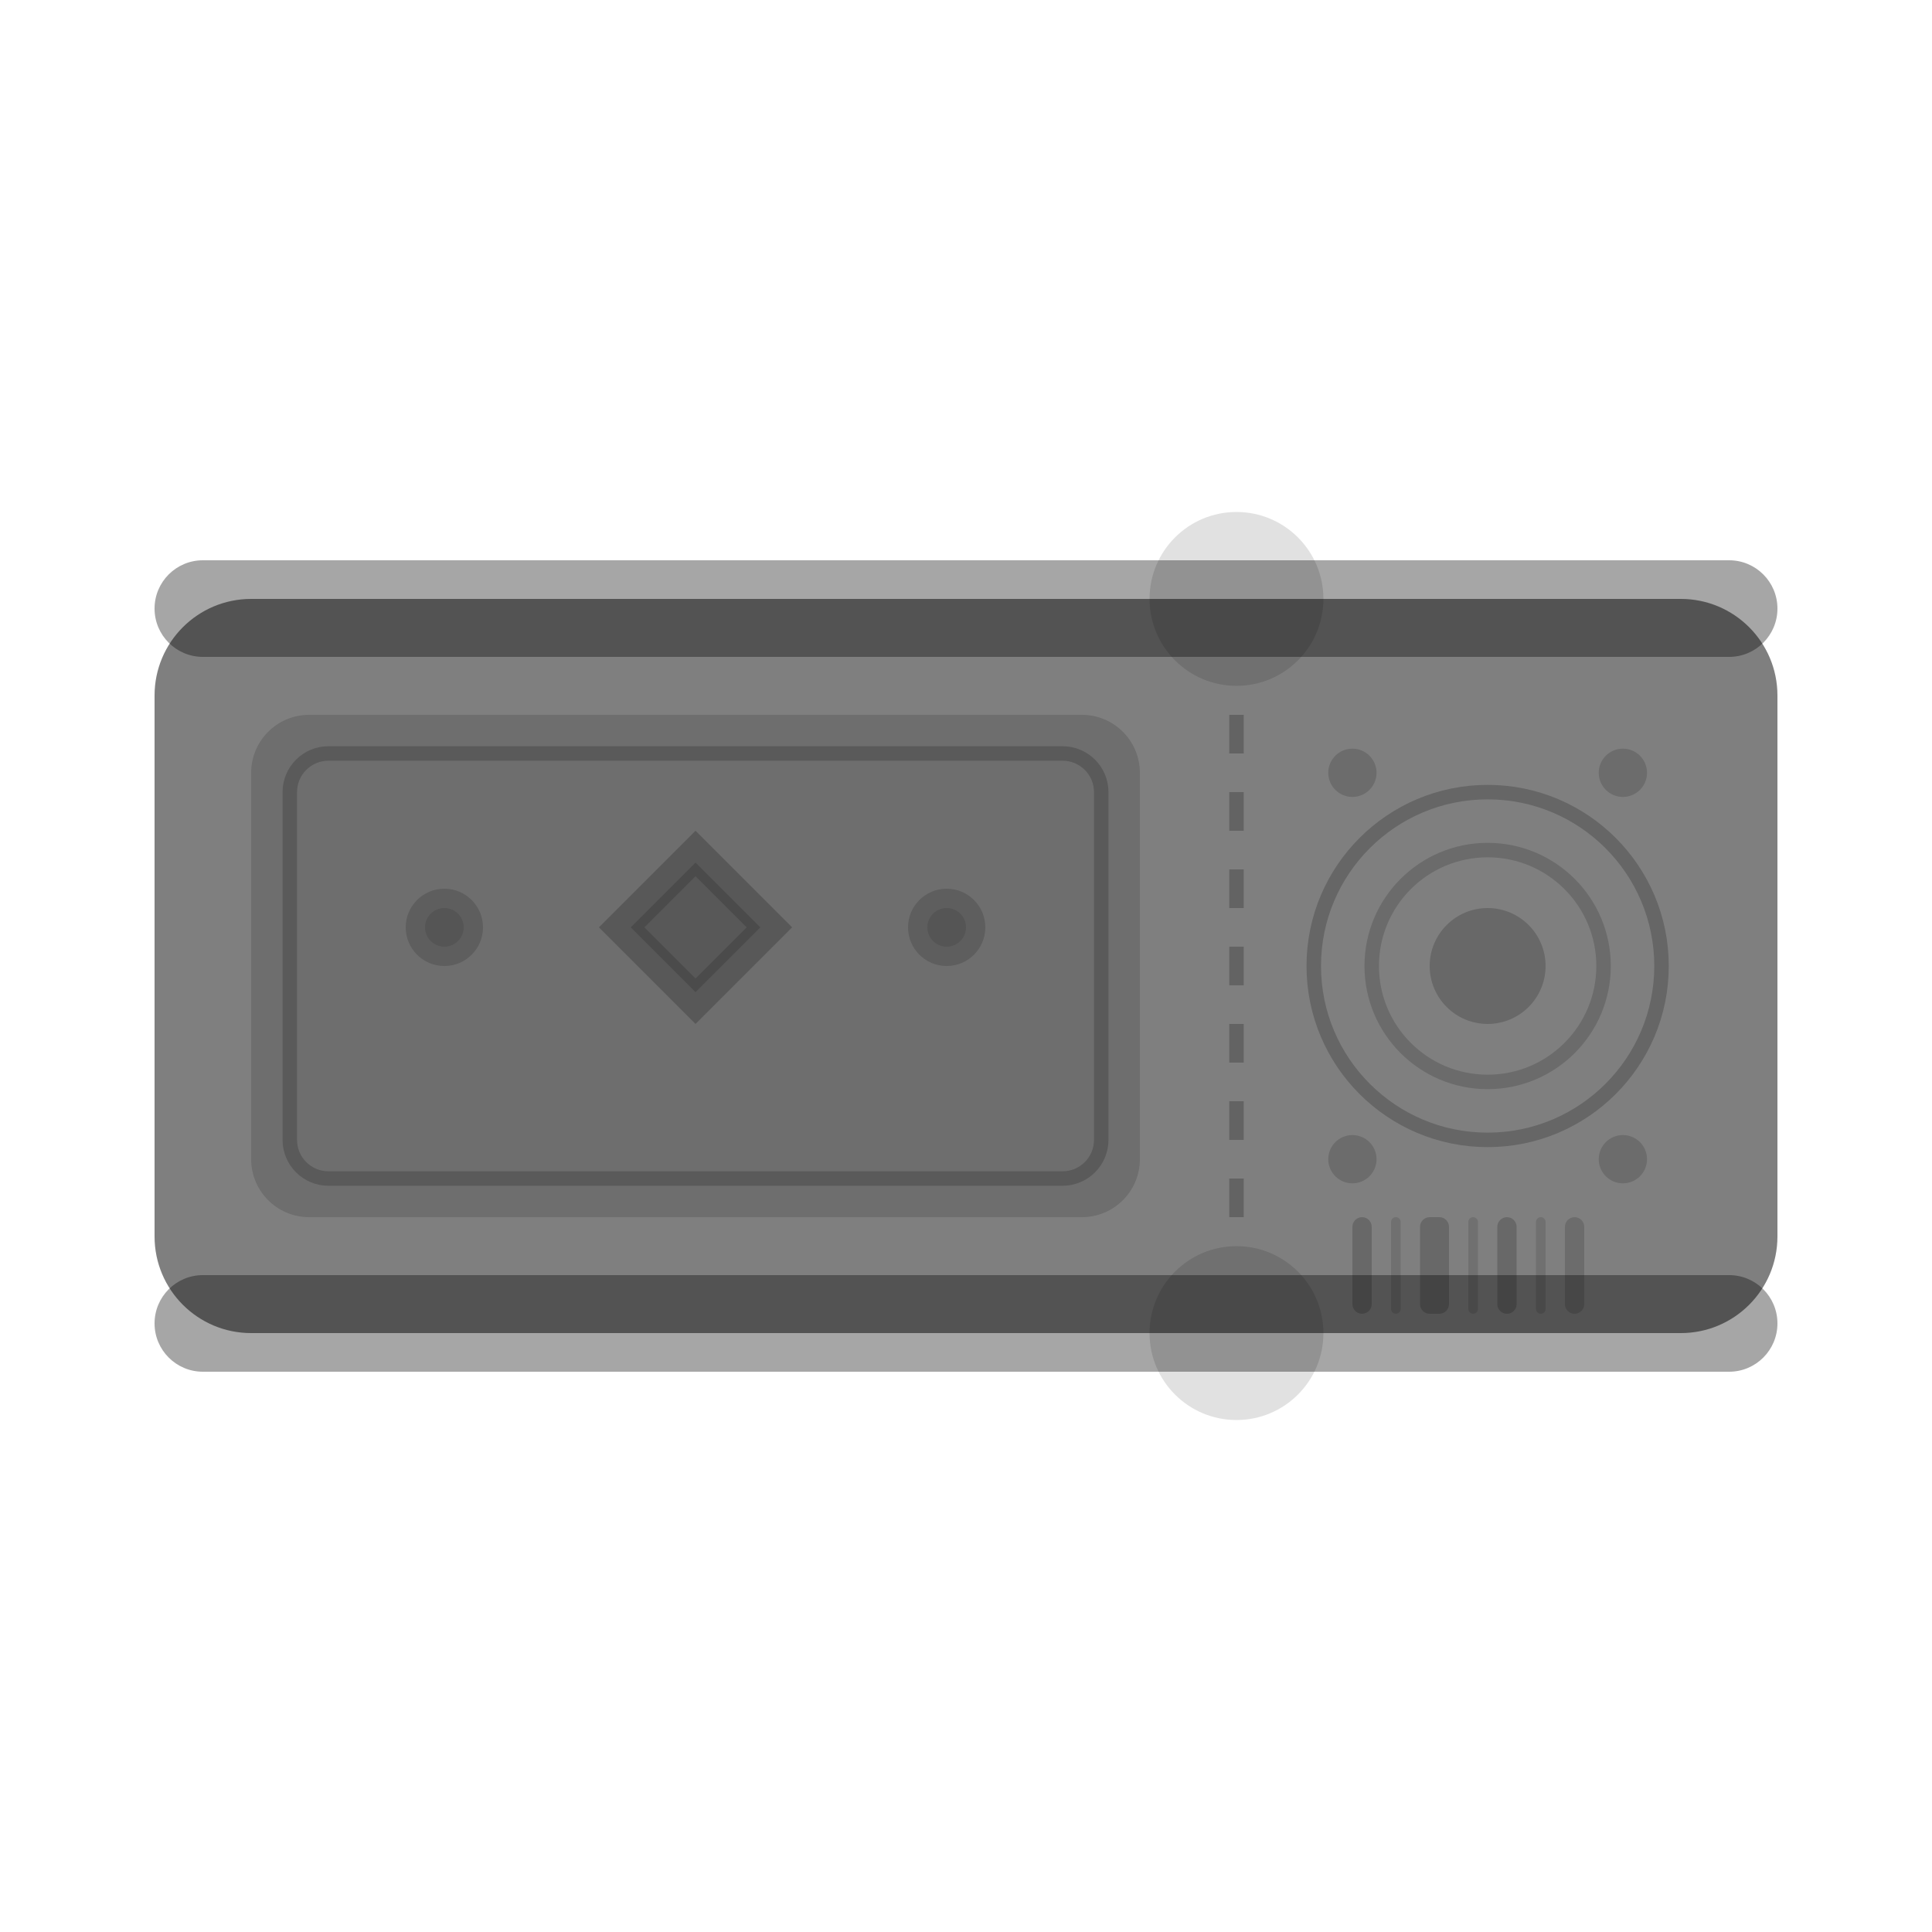
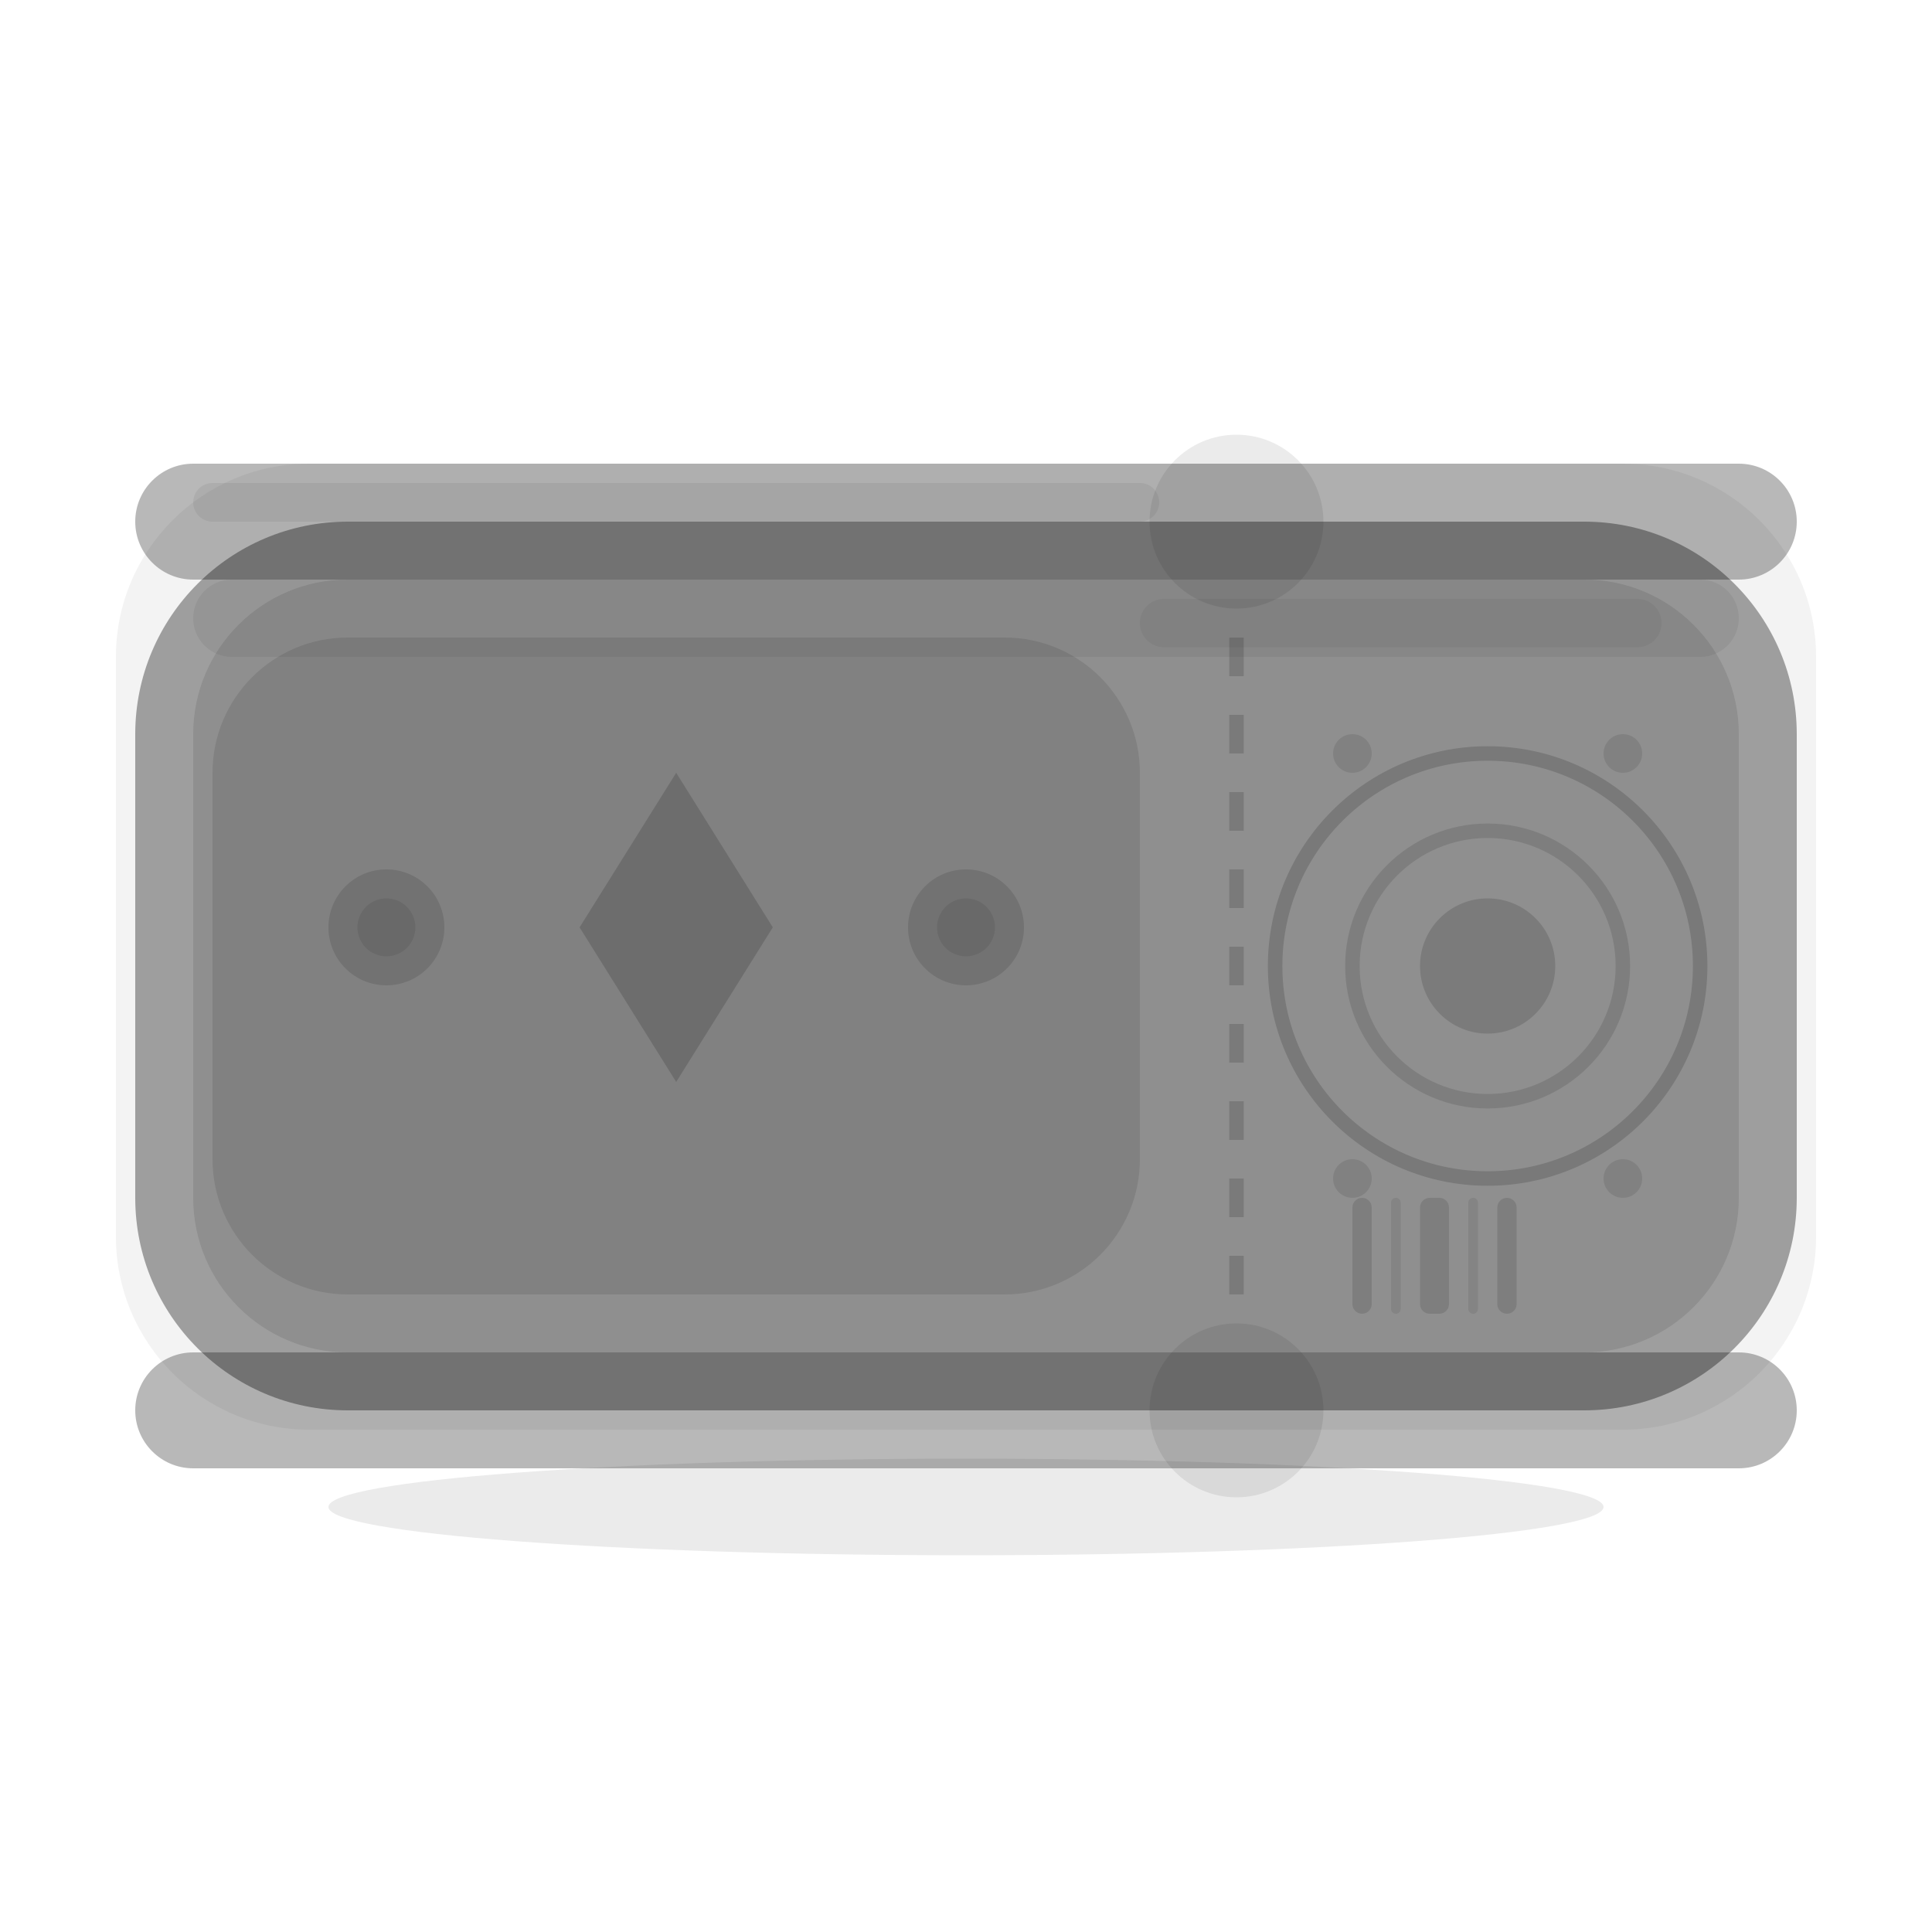
<svg xmlns="http://www.w3.org/2000/svg" viewBox="0 0 200 200" fill="none">
-   <rect x="16" y="62" width="168" height="76" rx="10" fill="currentColor" opacity="0.5" />
-   <rect x="16" y="58" width="168" height="10" rx="5" fill="currentColor" opacity="0.35" />
-   <rect x="16" y="132" width="168" height="10" rx="5" fill="currentColor" opacity="0.35" />
-   <circle cx="128" cy="62" r="9" fill="currentColor" opacity="0.12" />
-   <circle cx="128" cy="138" r="9" fill="currentColor" opacity="0.12" />
-   <line x1="128" y1="74" x2="128" y2="126" stroke="currentColor" stroke-width="1.5" stroke-dasharray="4 4" opacity="0.22" />
-   <rect x="26" y="74" width="92" height="52" rx="6" fill="currentColor" opacity="0.14" />
-   <rect x="30" y="78" width="84" height="44" rx="4" fill="none" stroke="currentColor" stroke-width="1.5" opacity="0.18" />
-   <polygon points="72,86 82,96 72,106 62,96" fill="currentColor" opacity="0.2" />
-   <polygon points="72,90 78,96 72,102 66,96" fill="none" stroke="currentColor" stroke-width="1" opacity="0.15" />
-   <circle cx="46" cy="96" r="4" fill="currentColor" opacity="0.15" />
-   <circle cx="46" cy="96" r="2" fill="currentColor" opacity="0.1" />
-   <circle cx="98" cy="96" r="4" fill="currentColor" opacity="0.15" />
-   <circle cx="98" cy="96" r="2" fill="currentColor" opacity="0.1" />
-   <circle cx="154" cy="100" r="18" fill="none" stroke="currentColor" stroke-width="1.5" opacity="0.2" />
-   <circle cx="154" cy="100" r="12" fill="none" stroke="currentColor" stroke-width="1.5" opacity="0.16" />
-   <circle cx="154" cy="100" r="6" fill="currentColor" opacity="0.18" />
-   <circle cx="140" cy="80" r="2.5" fill="currentColor" opacity="0.15" />
-   <circle cx="168" cy="80" r="2.5" fill="currentColor" opacity="0.15" />
-   <circle cx="140" cy="120" r="2.5" fill="currentColor" opacity="0.15" />
-   <circle cx="168" cy="120" r="2.5" fill="currentColor" opacity="0.15" />
-   <rect x="140" y="126" width="2" height="10" rx="1" fill="currentColor" opacity="0.18" />
-   <rect x="144" y="126" width="1" height="10" rx="0.5" fill="currentColor" opacity="0.12" />
-   <rect x="147" y="126" width="3" height="10" rx="1" fill="currentColor" opacity="0.18" />
-   <rect x="152" y="126" width="1" height="10" rx="0.5" fill="currentColor" opacity="0.12" />
-   <rect x="155" y="126" width="2" height="10" rx="1" fill="currentColor" opacity="0.18" />
-   <rect x="159" y="126" width="1" height="10" rx="0.5" fill="currentColor" opacity="0.12" />
-   <rect x="162" y="126" width="2" height="10" rx="1" fill="currentColor" opacity="0.15" />
+   <ellipse cx="100" cy="156" rx="66" ry="5" fill="currentColor" opacity="0.08" />
+   <rect x="12" y="48" width="176" height="100" rx="20" fill="currentColor" opacity="0.05" />
+   <rect x="14" y="54" width="172" height="92" rx="22" fill="currentColor" opacity="0.35" />
+   <rect x="20" y="60" width="160" height="80" rx="16" fill="currentColor" opacity="0.10" />
+   <rect x="20" y="60" width="160" height="8" rx="4" fill="currentColor" opacity="0.06" />
+   <rect x="14" y="48" width="172" height="12" rx="6" fill="currentColor" opacity="0.28" />
+   <rect x="14" y="140" width="172" height="12" rx="6" fill="currentColor" opacity="0.28" />
+   <rect x="20" y="50" width="100" height="4" rx="2" fill="currentColor" opacity="0.06" />
+   <circle cx="128" cy="54" r="9" fill="currentColor" opacity="0.08" />
+   <circle cx="128" cy="146" r="9" fill="currentColor" opacity="0.08" />
+   <line x1="128" y1="66" x2="128" y2="134" stroke="currentColor" stroke-width="1.5" stroke-dasharray="4 4" opacity="0.15" />
+   <rect x="22" y="66" width="96" height="68" rx="14" fill="currentColor" opacity="0.10" />
+   <polygon points="70,80 80,96 70,112 60,96" fill="currentColor" opacity="0.16" />
+   <circle cx="40" cy="96" r="6" fill="currentColor" opacity="0.12" />
+   <circle cx="40" cy="96" r="3" fill="currentColor" opacity="0.08" />
+   <circle cx="100" cy="96" r="6" fill="currentColor" opacity="0.12" />
+   <circle cx="100" cy="96" r="3" fill="currentColor" opacity="0.08" />
+   <circle cx="154" cy="100" r="22" fill="none" stroke="currentColor" stroke-width="1.5" opacity="0.16" />
+   <circle cx="154" cy="100" r="14" fill="none" stroke="currentColor" stroke-width="1.5" opacity="0.12" />
+   <circle cx="154" cy="100" r="7" fill="currentColor" opacity="0.14" />
+   <rect x="140" y="124" width="2" height="12" rx="1" fill="currentColor" opacity="0.12" />
+   <rect x="144" y="124" width="1" height="12" rx="0.5" fill="currentColor" opacity="0.08" />
+   <rect x="147" y="124" width="3" height="12" rx="1" fill="currentColor" opacity="0.12" />
+   <rect x="152" y="124" width="1" height="12" rx="0.5" fill="currentColor" opacity="0.08" />
+   <rect x="155" y="124" width="2" height="12" rx="1" fill="currentColor" opacity="0.12" />
+   <circle cx="140" cy="78" r="2" fill="currentColor" opacity="0.10" />
+   <circle cx="168" cy="78" r="2" fill="currentColor" opacity="0.10" />
+   <circle cx="140" cy="122" r="2" fill="currentColor" opacity="0.10" />
+   <circle cx="168" cy="122" r="2" fill="currentColor" opacity="0.10" />
+   <rect x="118" y="62" width="54" height="5" rx="2.5" fill="currentColor" opacity="0.05" />
</svg>
